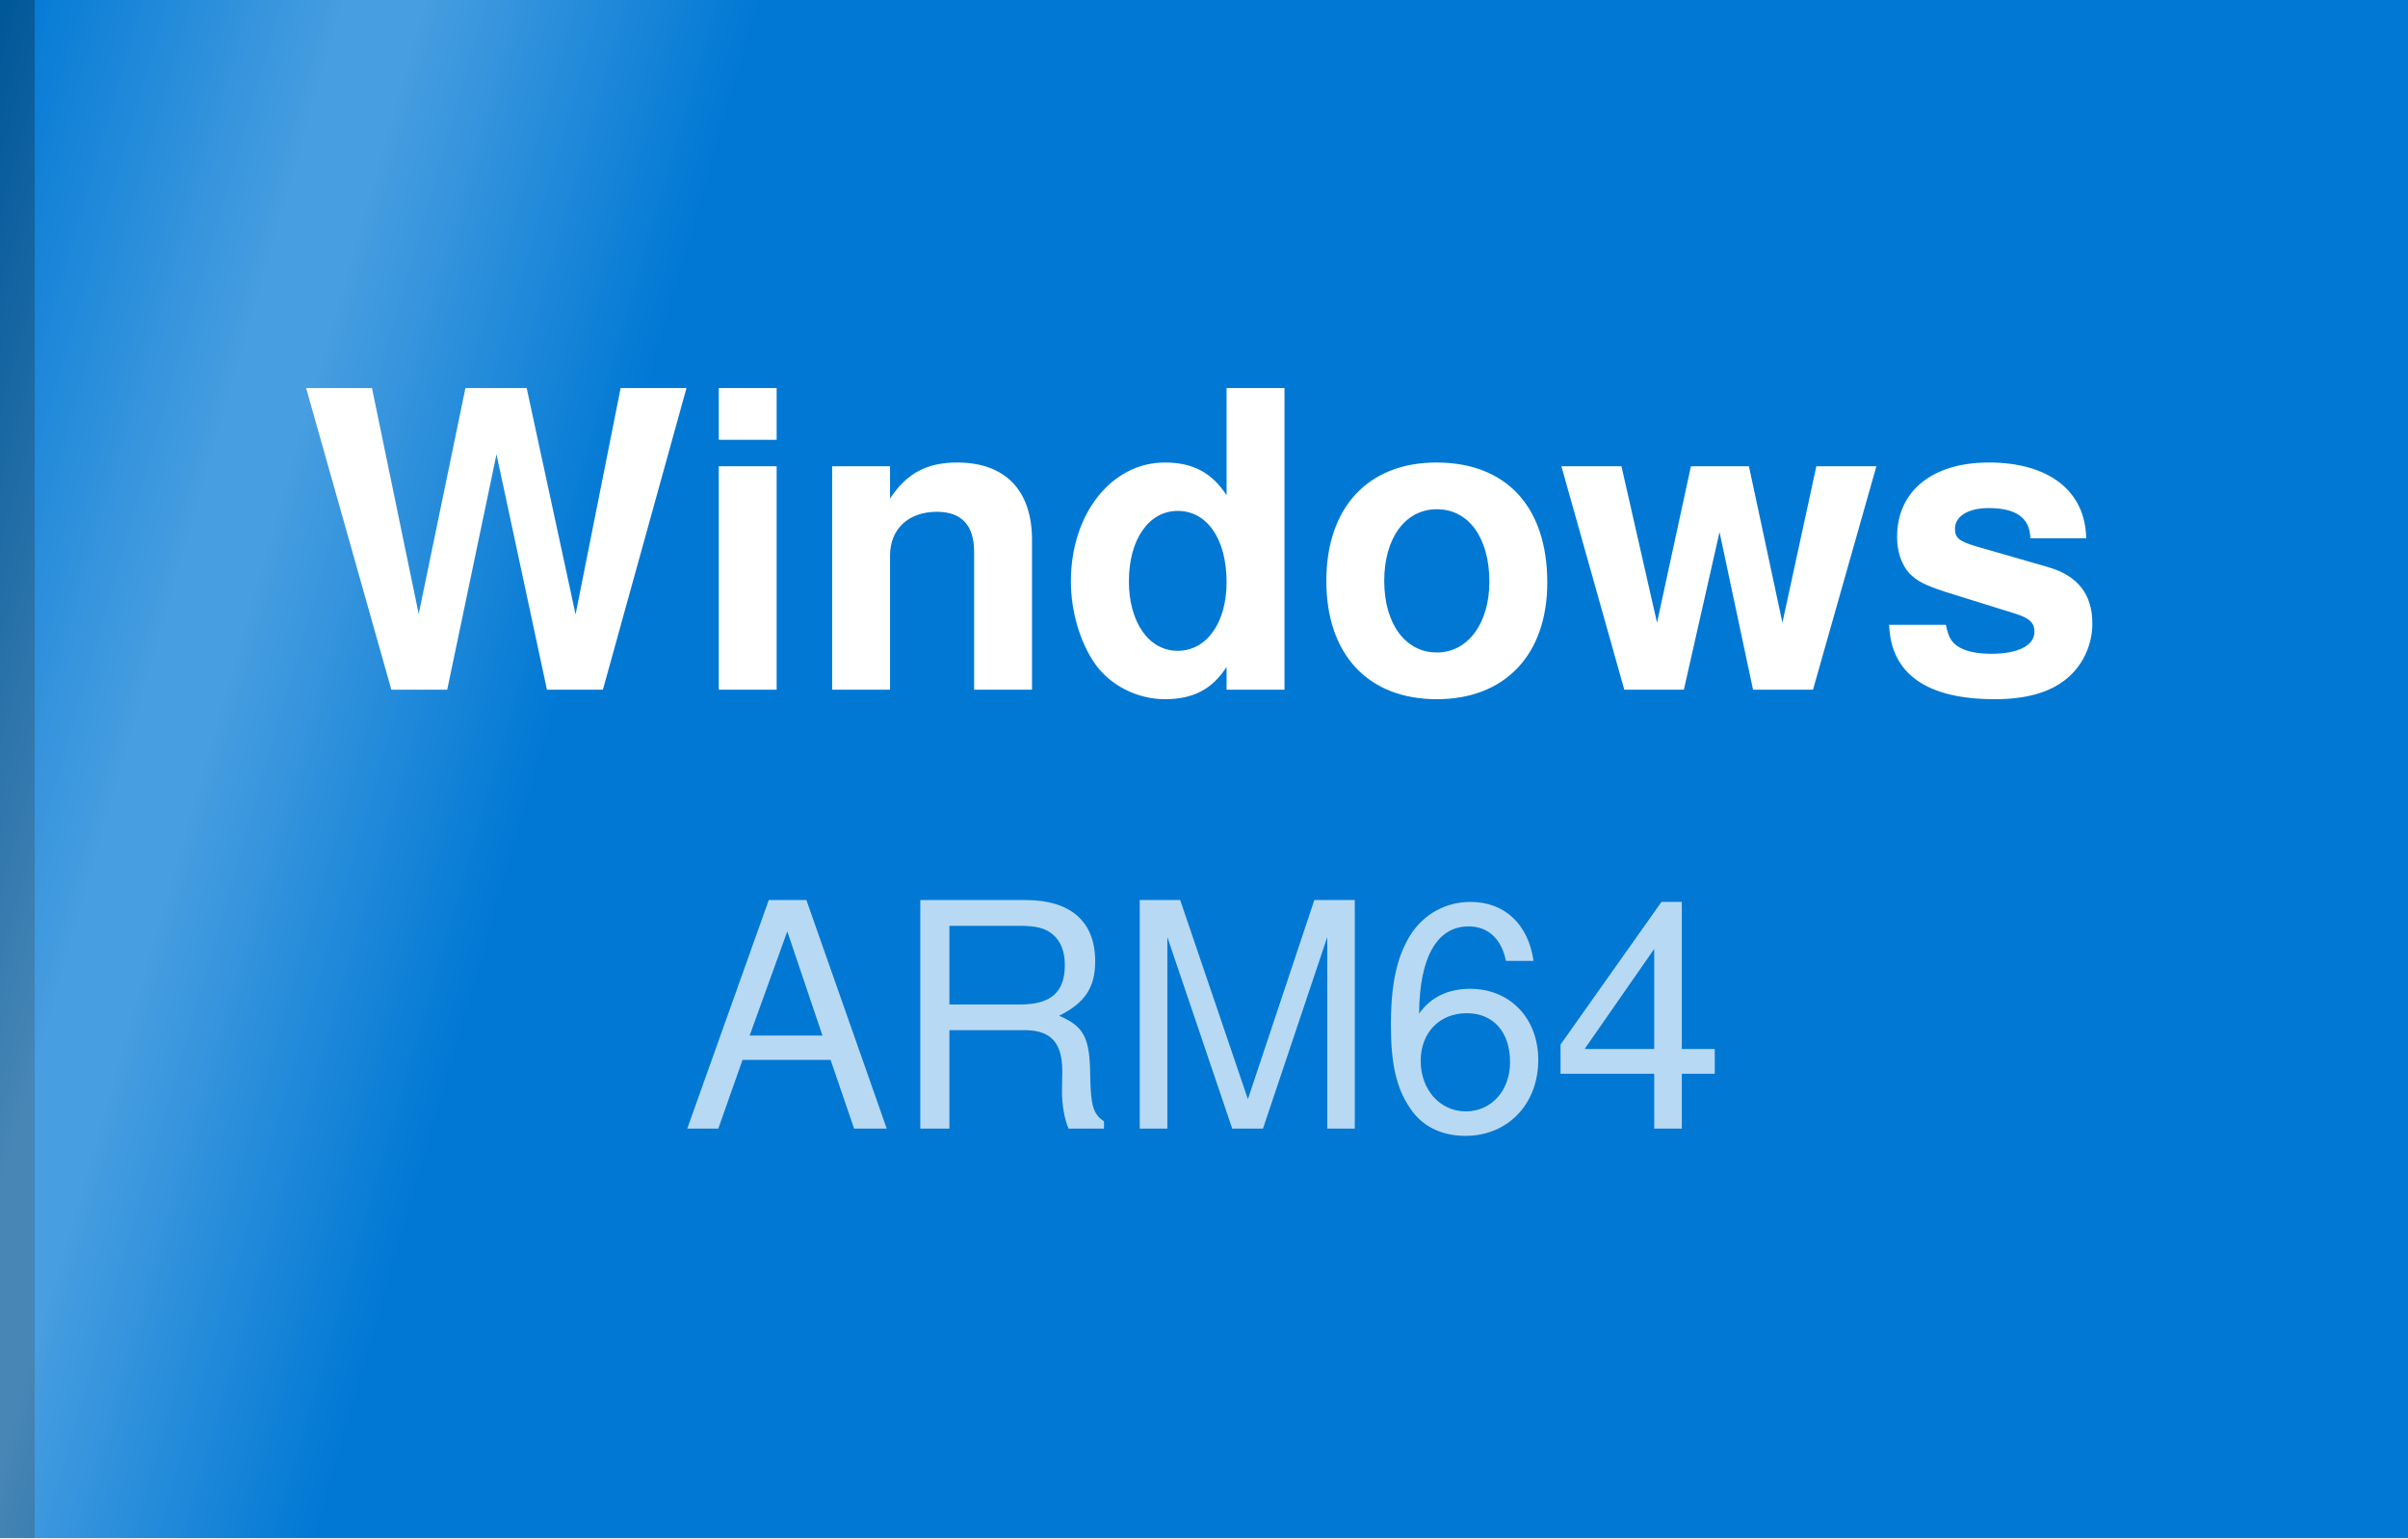
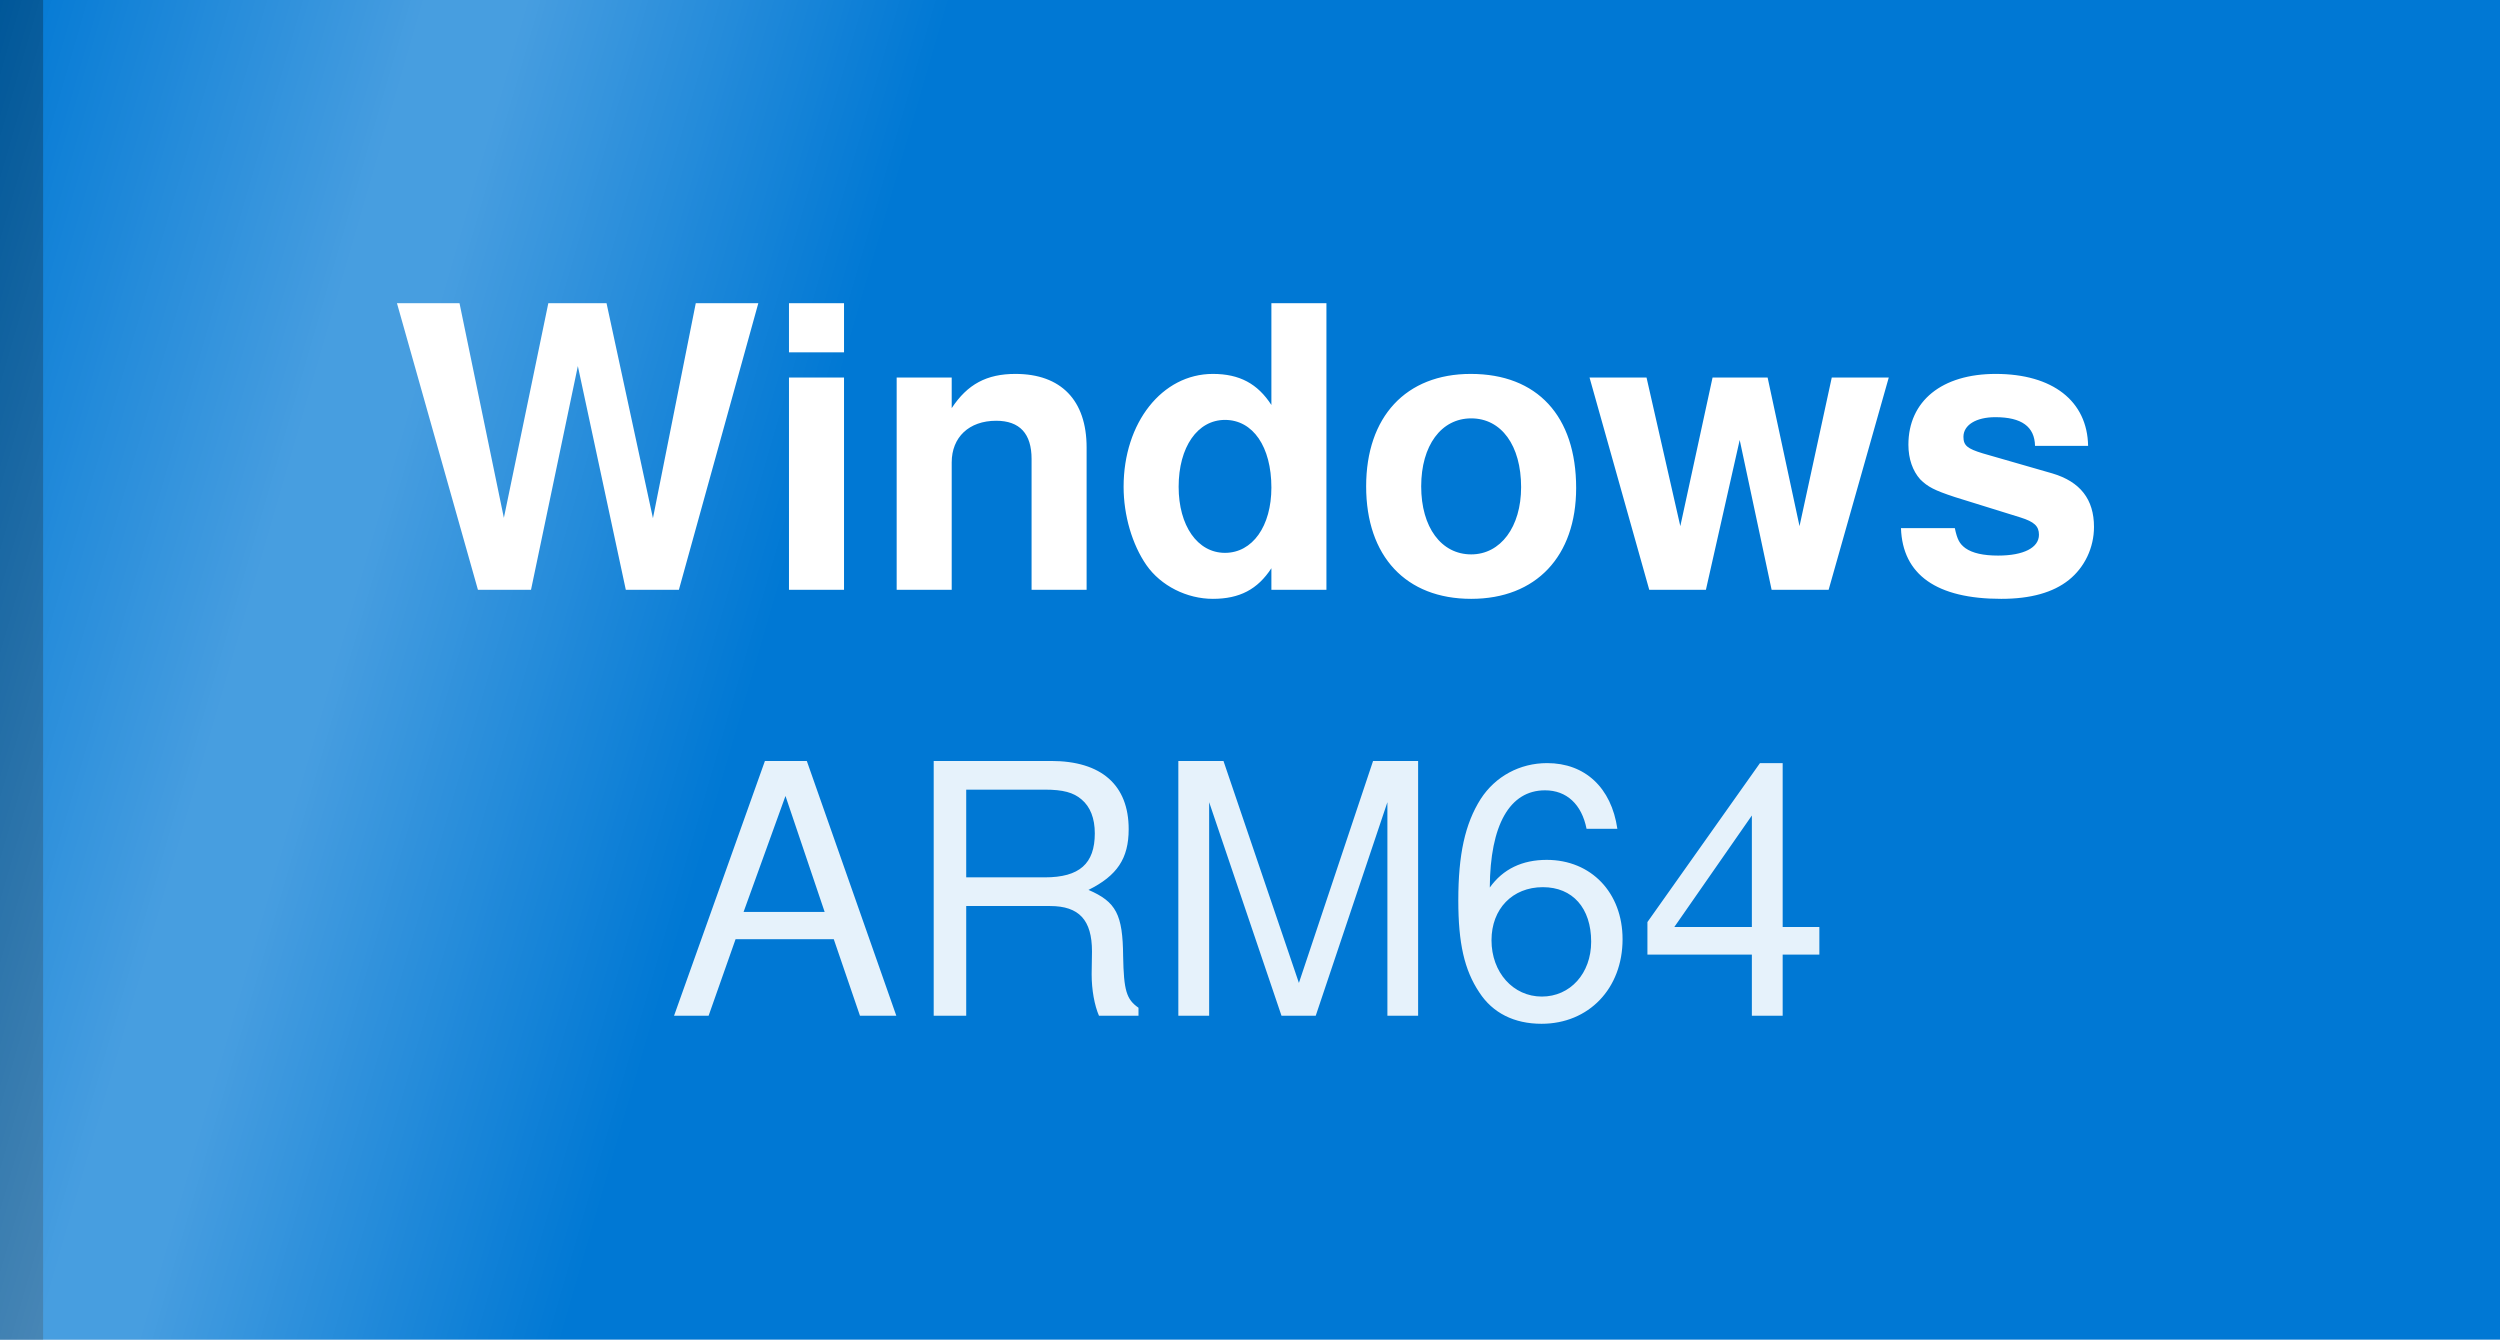
- <svg xmlns="http://www.w3.org/2000/svg" viewBox="0 0 384 245.3" width="384" height="245.3" role="img" aria-label="Download for Windows on ARM">
+ <svg xmlns="http://www.w3.org/2000/svg" viewBox="0 0 457.783 245.3" width="457.783" height="245.3" role="img" aria-label="Download for Windows on ARM">
  <defs>
    <clipPath id="edge">
-       <path d="M0,0 H384 V245.3 H0 V0 Z" />
+       <path d="M0,0 H457.783 V245.3 H0 V0 Z" />
    </clipPath>
    <linearGradient id="sheen" x1="0" y1="0" x2="1" y2="0">
      <stop offset="0" stop-color="#fff" stop-opacity="0" />
      <stop offset="0.45" stop-color="#fff" stop-opacity="0.28" />
      <stop offset="0.55" stop-color="#fff" stop-opacity="0.28" />
      <stop offset="1" stop-color="#fff" stop-opacity="0" />
    </linearGradient>
  </defs>
  <style>
    @keyframes pass {
-       0%       { transform: translateX(-226.6px); }
-       10.05%   { transform: translateX(610.6px); }
-       100%     { transform: translateX(610.6px); }
+       0%       { transform: translateX(-278.4px); }
+       9.58%   { transform: translateX(736.2px); }
+       100%     { transform: translateX(736.2px); }
    }
-     .band { animation: pass 9.028s linear 0.780s infinite backwards; }
+     .band { animation: pass 8.052s linear 0.640s infinite backwards; }
    @media (prefers-reduced-motion: reduce) {
      .band { animation: none; opacity: 0; }
    }
  </style>
-   <path d="M0,0 H384 V245.3 H0 V0 Z" fill="#0078d4" />
-   <rect width="5.538" height="245.3" fill="#000" fill-opacity="0.28" />
-   <text x="192" y="110" text-anchor="middle" font-family="-apple-system, BlinkMacSystemFont, 'Segoe UI', Helvetica, Arial, sans-serif" font-size="66" font-weight="700" fill="#ffffff">Windows</text>
-   <text x="192" y="180" text-anchor="middle" font-family="-apple-system, BlinkMacSystemFont, 'Segoe UI', Helvetica, Arial, sans-serif" font-size="50" font-weight="400" fill="#ffffff" fill-opacity="0.72">ARM64</text>
+   <path d="M0,0 H457.783 V245.3 H0 V0 Z" fill="#0078d4" />
+   <rect width="7.893" height="245.3" fill="#000" fill-opacity="0.28" />
+   <text x="228.892" y="108" text-anchor="middle" font-family="-apple-system, BlinkMacSystemFont, 'Segoe UI', Helvetica, Arial, sans-serif" font-size="72" font-weight="700" fill="#ffffff">Windows</text>
+   <text x="228.892" y="186" text-anchor="middle" font-family="-apple-system, BlinkMacSystemFont, 'Segoe UI', Helvetica, Arial, sans-serif" font-size="64" font-weight="400" fill="#ffffff" fill-opacity="0.9">ARM64</text>
  <g clip-path="url(#edge)">
    <g class="band">
-       <rect x="0" y="-60" width="121.8" height="365.3" fill="url(#sheen)" transform="skewX(-16)" />
+       <rect x="0" y="-60" width="173.6" height="365.3" fill="url(#sheen)" transform="skewX(-16)" />
    </g>
  </g>
</svg>
